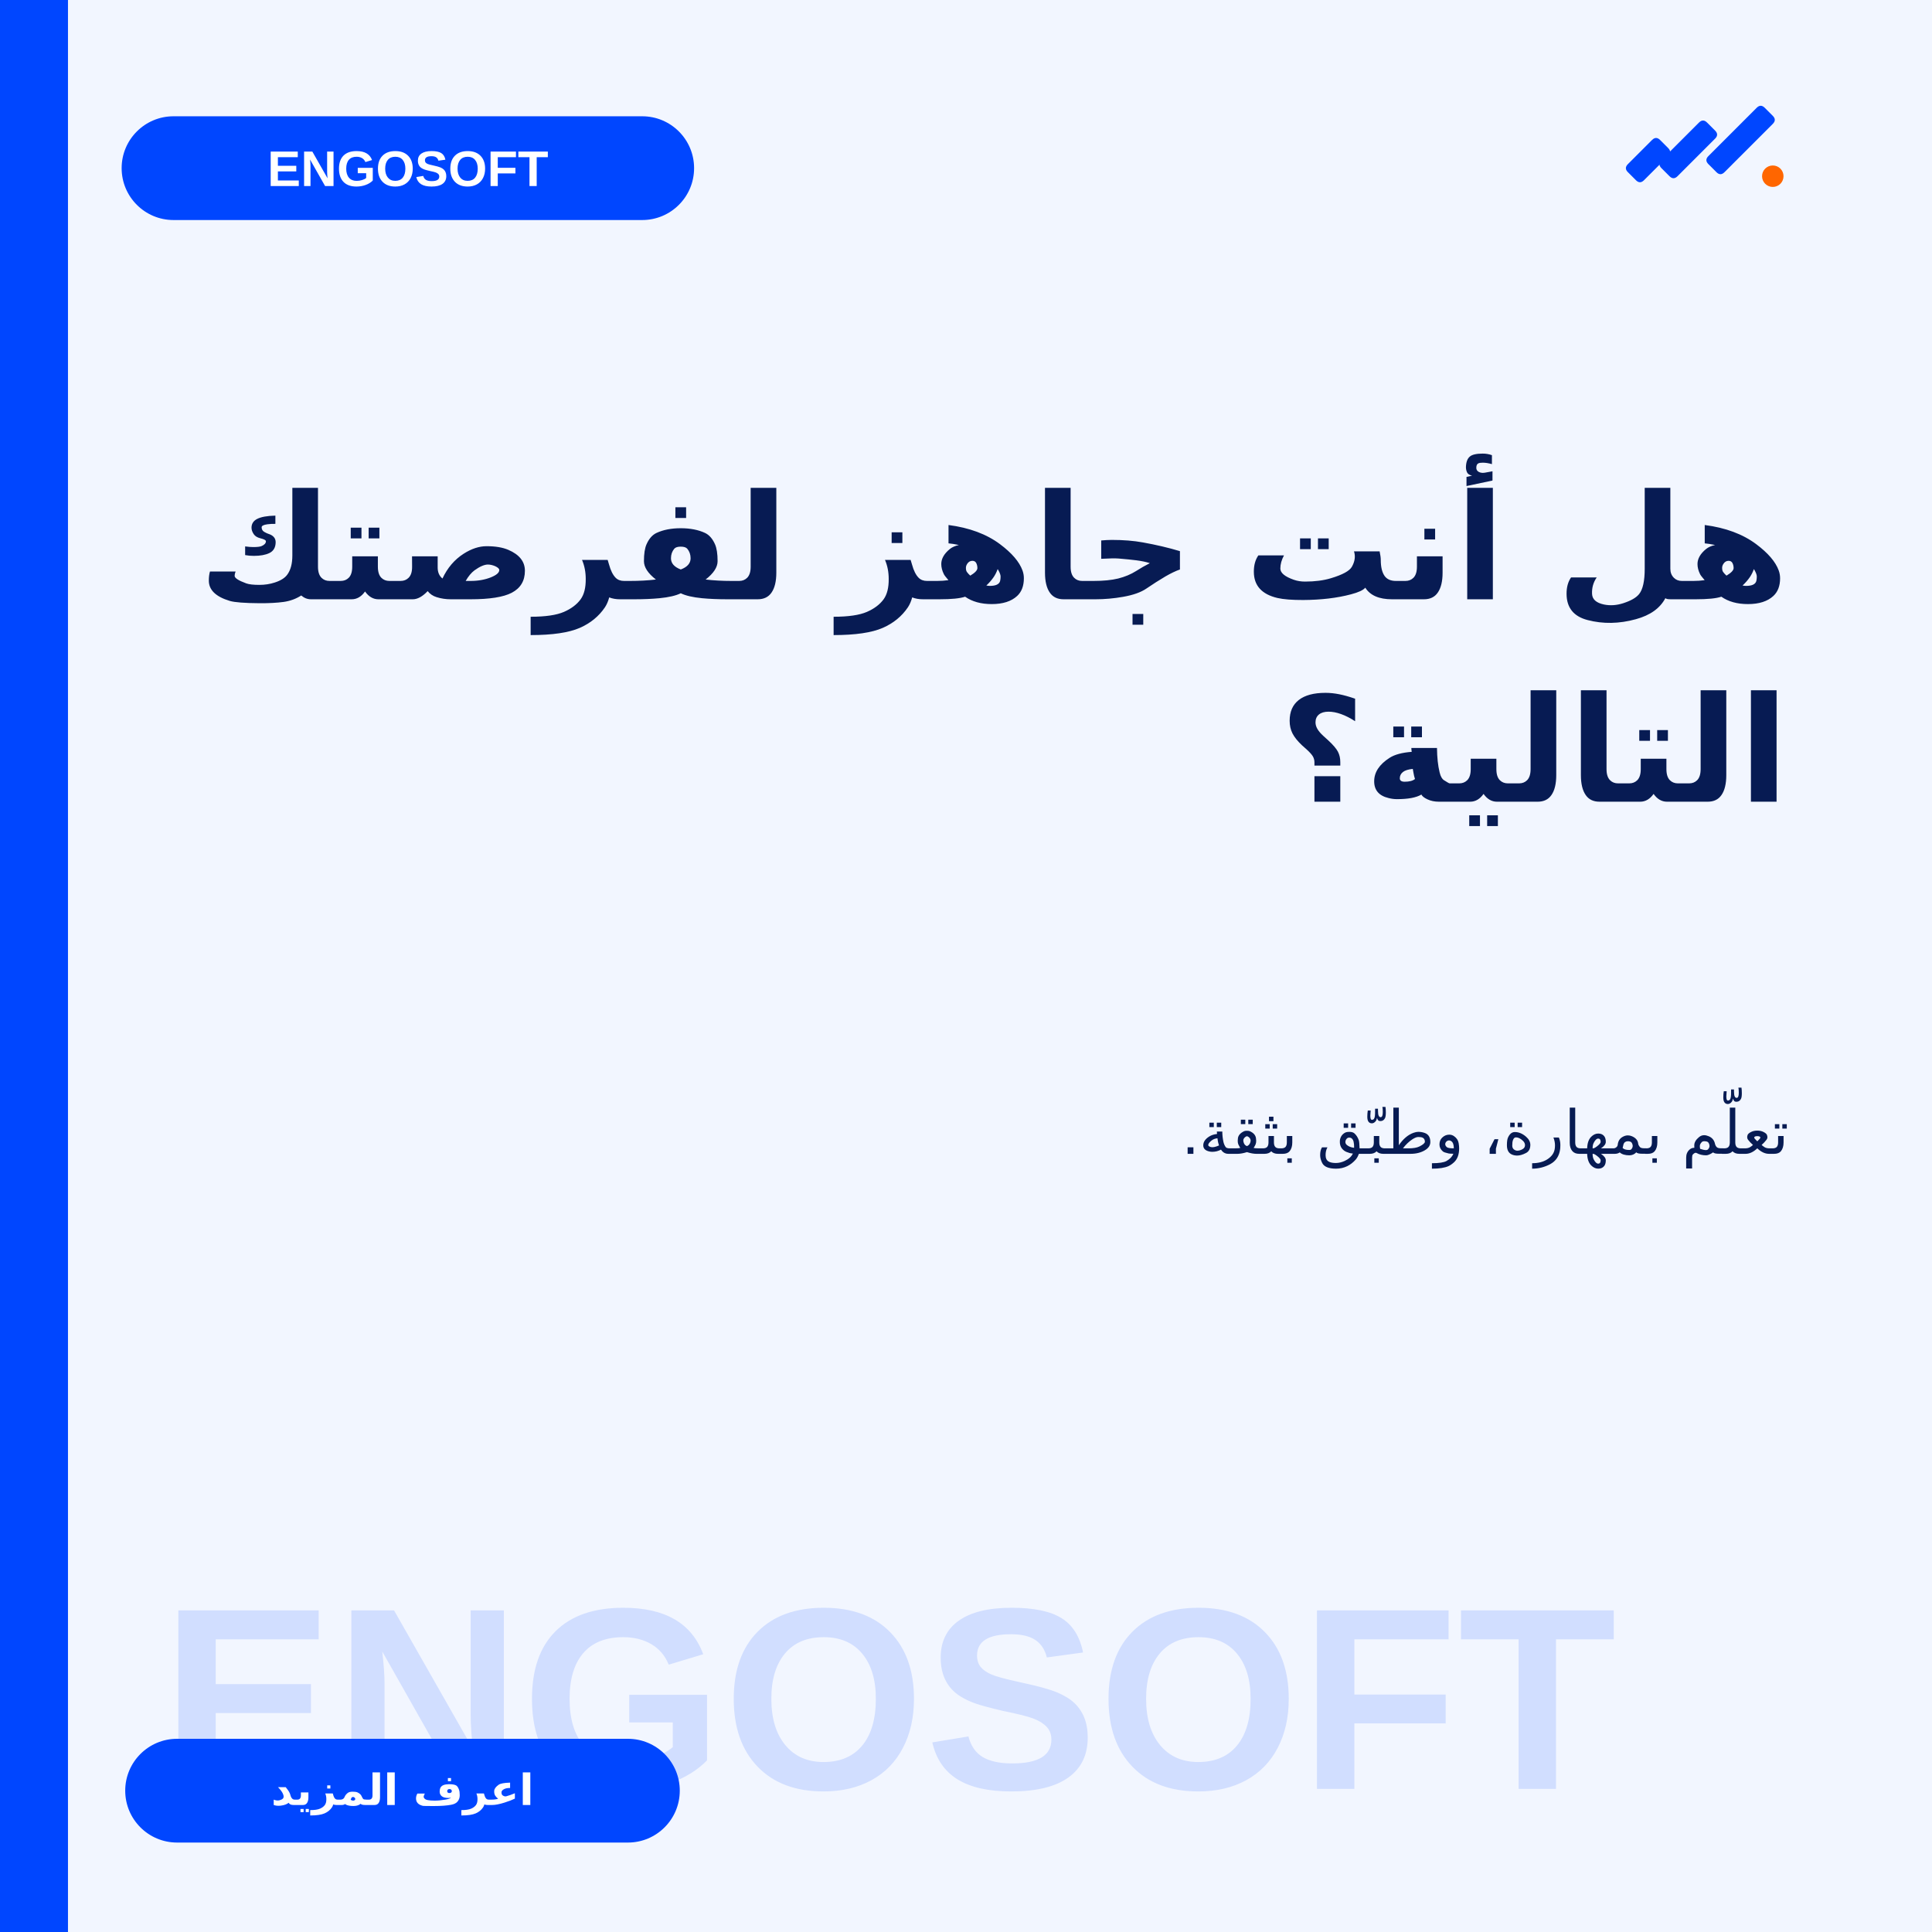
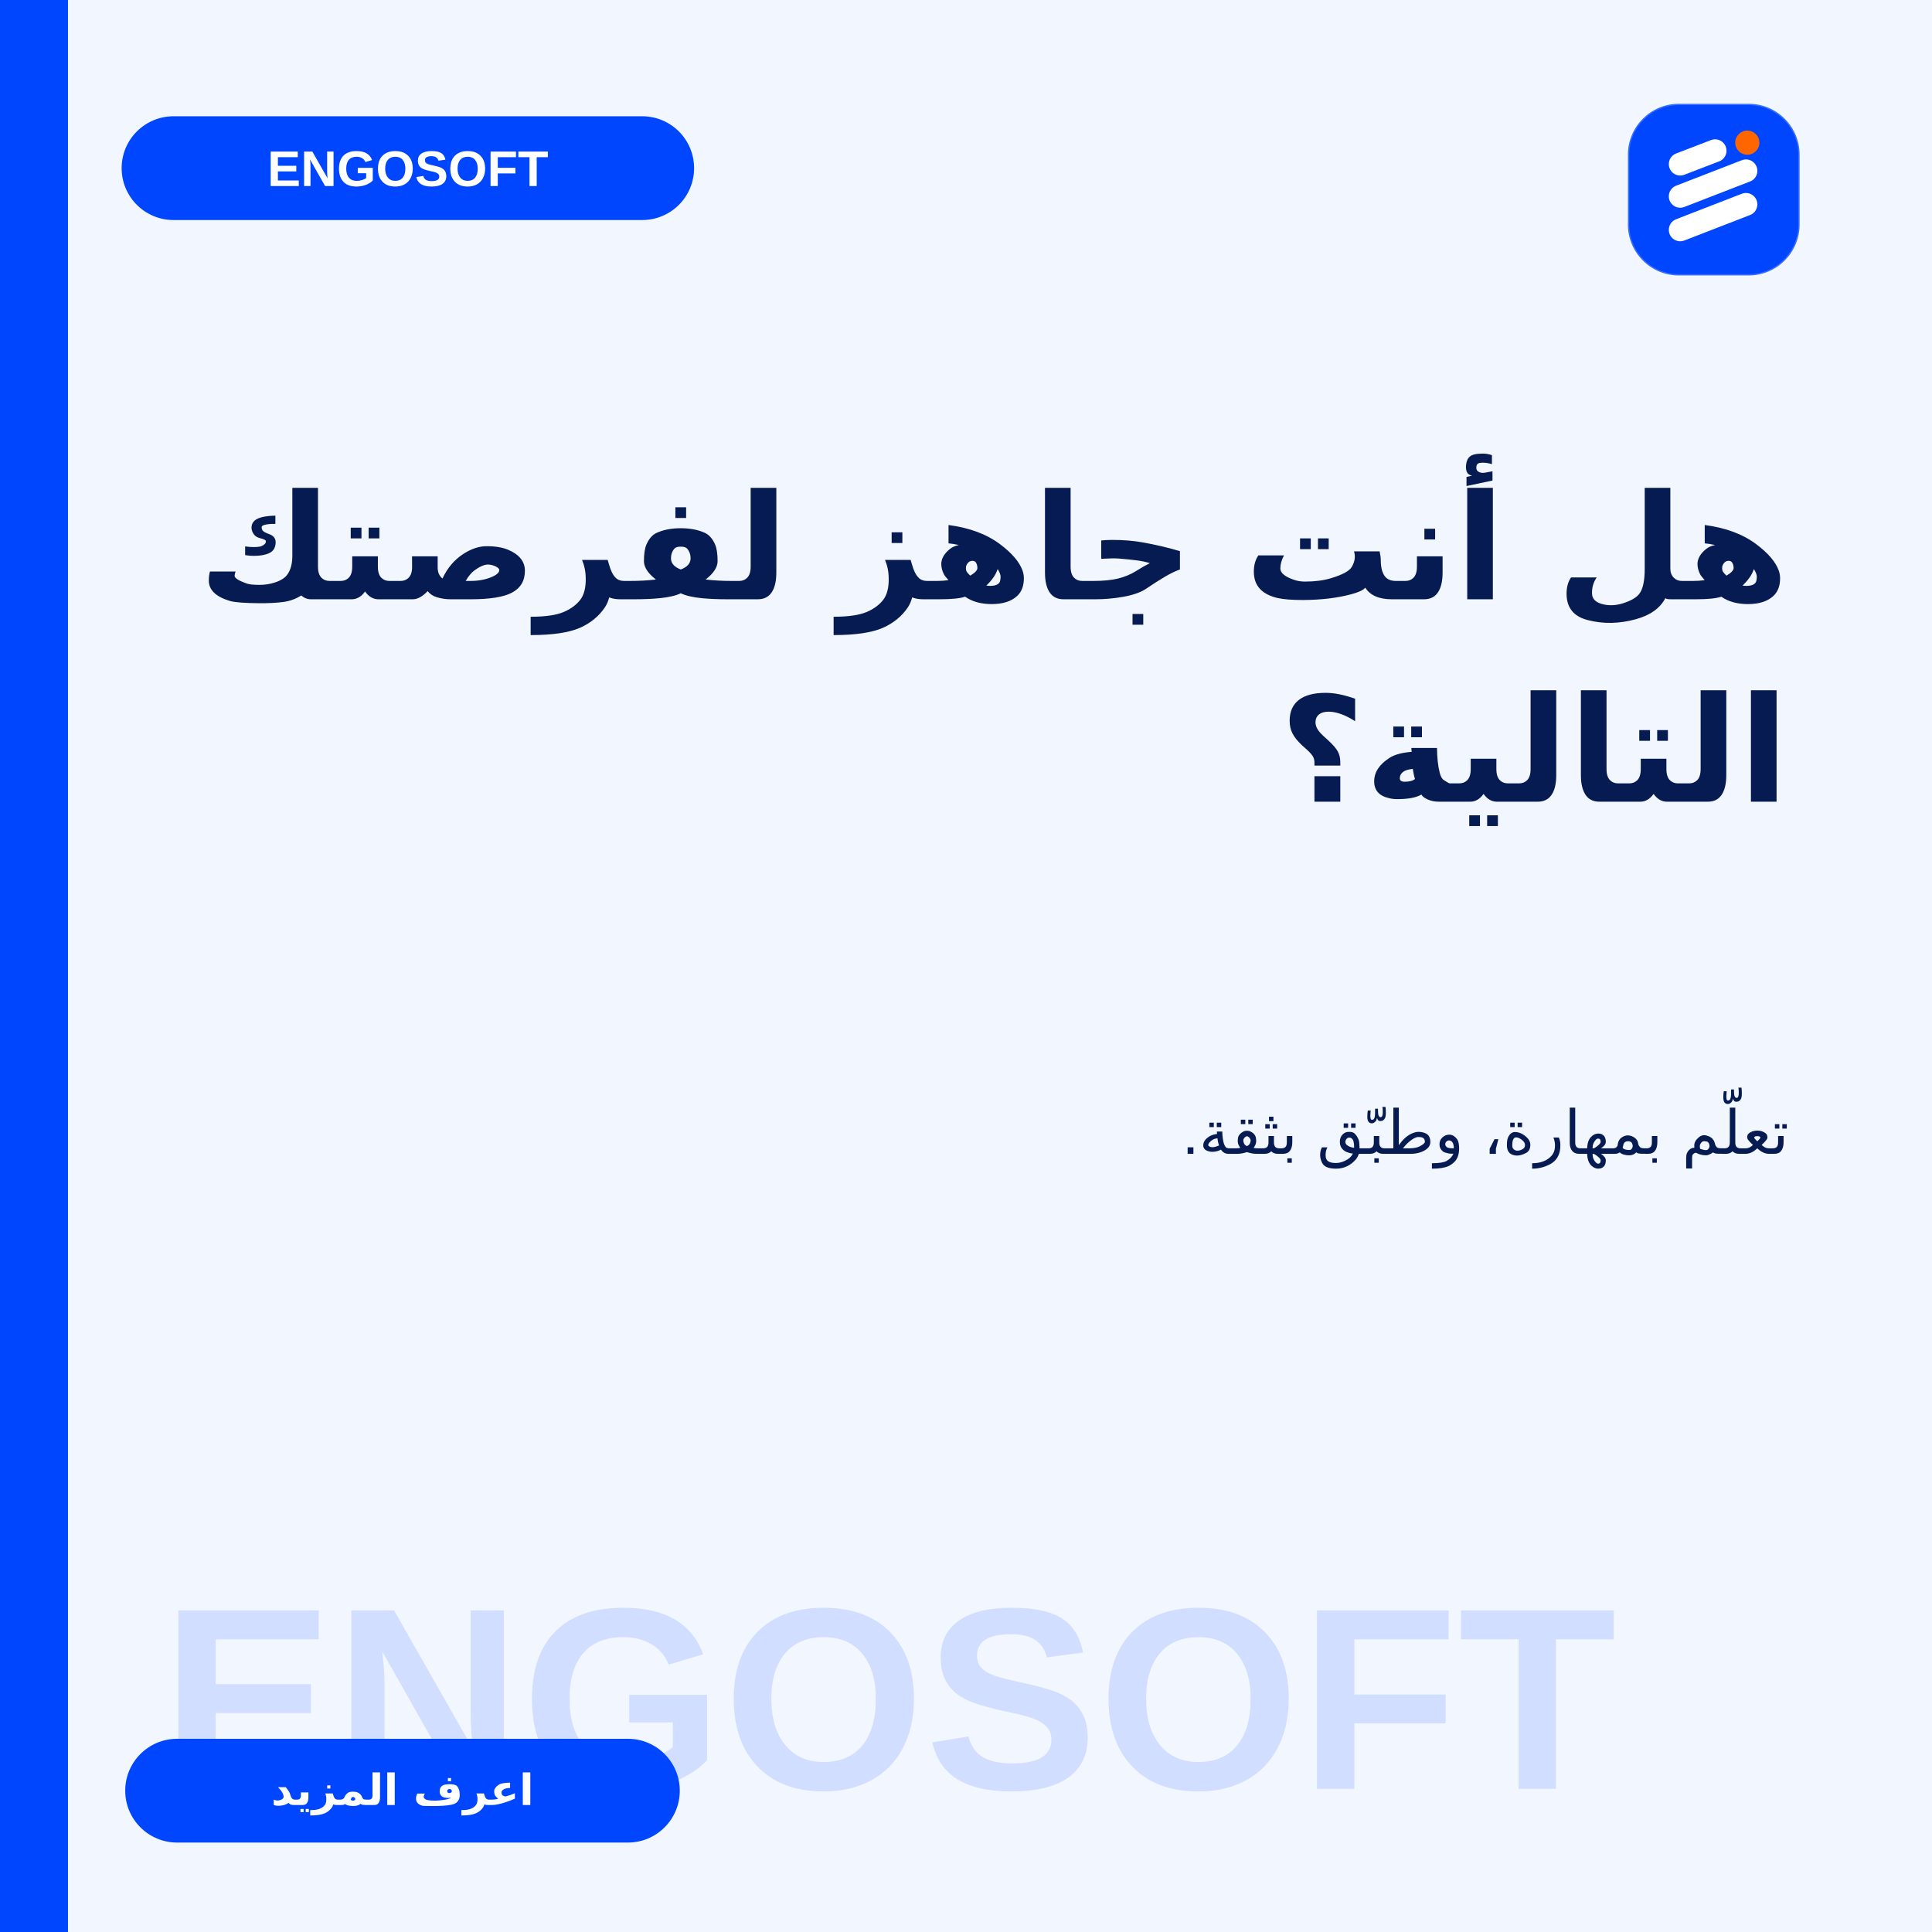
<svg xmlns="http://www.w3.org/2000/svg" width="1080" height="1080" viewBox="0 0 1080 1080" role="img" aria-label="هل أنت جاهز لفرصتك التالية؟">
  <rect width="1080" height="1080" fill="#f2f6ff" />
  <rect x="0" y="0" width="38" height="1080" fill="#0046ff" />
  <text x="90" y="1000" fill="#0046ff" font-family="Arial" font-size="145" font-weight="800" opacity=".14">ENGOSOFT</text>
  <rect x="68" y="65" width="320" height="58" rx="29" fill="#0046ff" />
  <text x="228" y="104" text-anchor="middle" fill="#fff" font-family="Almarai, Arial" font-size="28" font-weight="700">ENGOSOFT</text>
-   <g transform="translate(910 58) scale(0.75)" fill="#0046ff">
-     <path d="M0 45 18 27q3-3 6 0l6 6q3 3 0 6L12 57q-3 3-6 0l-6-6q-3-3 0-6Z" />
-     <path d="M25 42 53 14q3-3 6 0l6 6q3 3 0 6L37 54q-3 3-6 0l-6-6q-3-3 0-6Z" />
-     <path d="M60 39 96 3q3-3 6 0l6 6q3 3 0 6L72 51q-3 3-6 0l-6-6q-3-3 0-6Z" />
-     <circle cx="108" cy="54" r="8" fill="#ff6600" />
+   <g transform="translate(910 58) scale(0.75)">
+     <rect width="128" height="128" rx="38" fill="#0046ff" stroke="#ffffff" stroke-opacity=".22" stroke-width="2" />
+     <path d="M39 45 65 35M39 69 88 50M39 94 88 75" stroke="#fff" stroke-width="17" stroke-linecap="round" />
+     <circle cx="89" cy="29" r="9" fill="#ff6600" />
  </g>
  <text x="1000" y="335" direction="rtl" text-anchor="start" fill="#071b53" font-family="Almarai, Arial, sans-serif" font-size="82" font-weight="700">هل أنت جاهز لفرصتك</text>
  <text x="1000" y="448.16" direction="rtl" text-anchor="start" fill="#071b53" font-family="Almarai, Arial, sans-serif" font-size="82" font-weight="700">التالية؟</text>
  <text x="1000" y="645" direction="rtl" text-anchor="start" fill="#071b53" font-family="Almarai, Arial, sans-serif" font-size="34" font-weight="400">تعلّم بمهارة، وطبّق بثقة.</text>
  <rect x="70" y="972" width="310" height="58" rx="29" fill="#0046ff" />
  <text x="225" y="1009" text-anchor="middle" fill="#fff" font-family="Almarai, Arial" font-size="24" font-weight="700">اعرف المزيد</text>
</svg>
